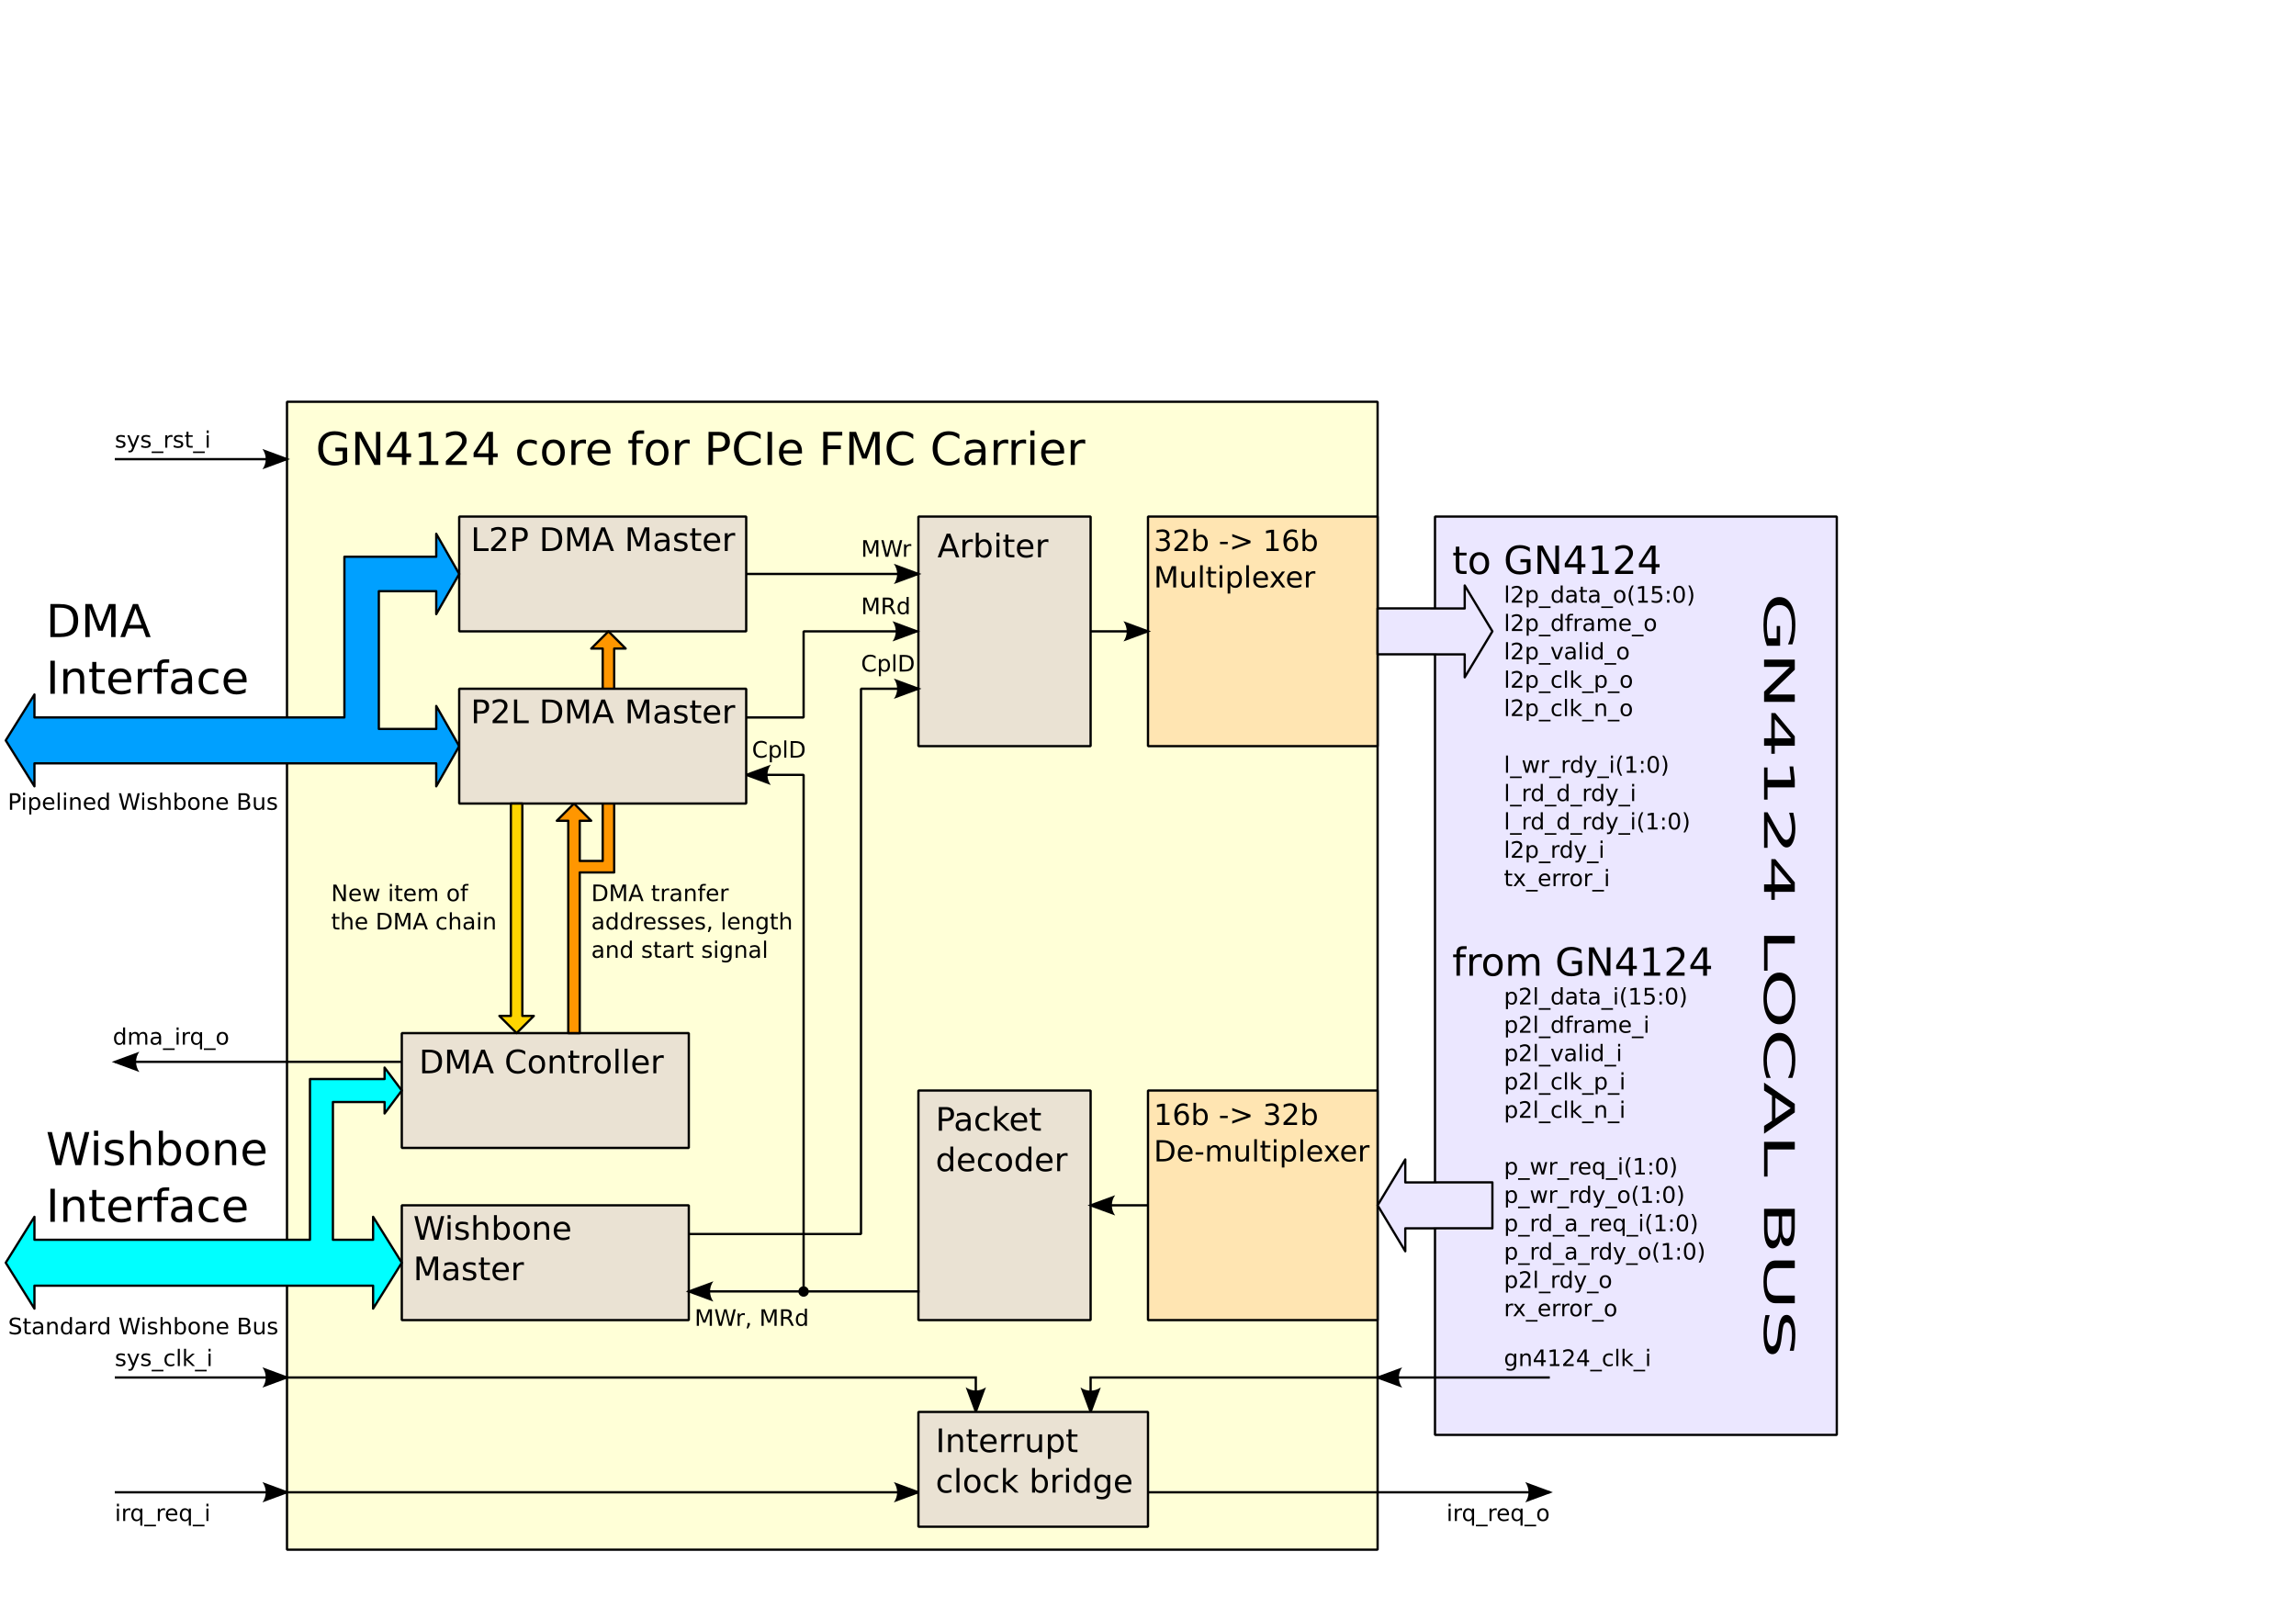
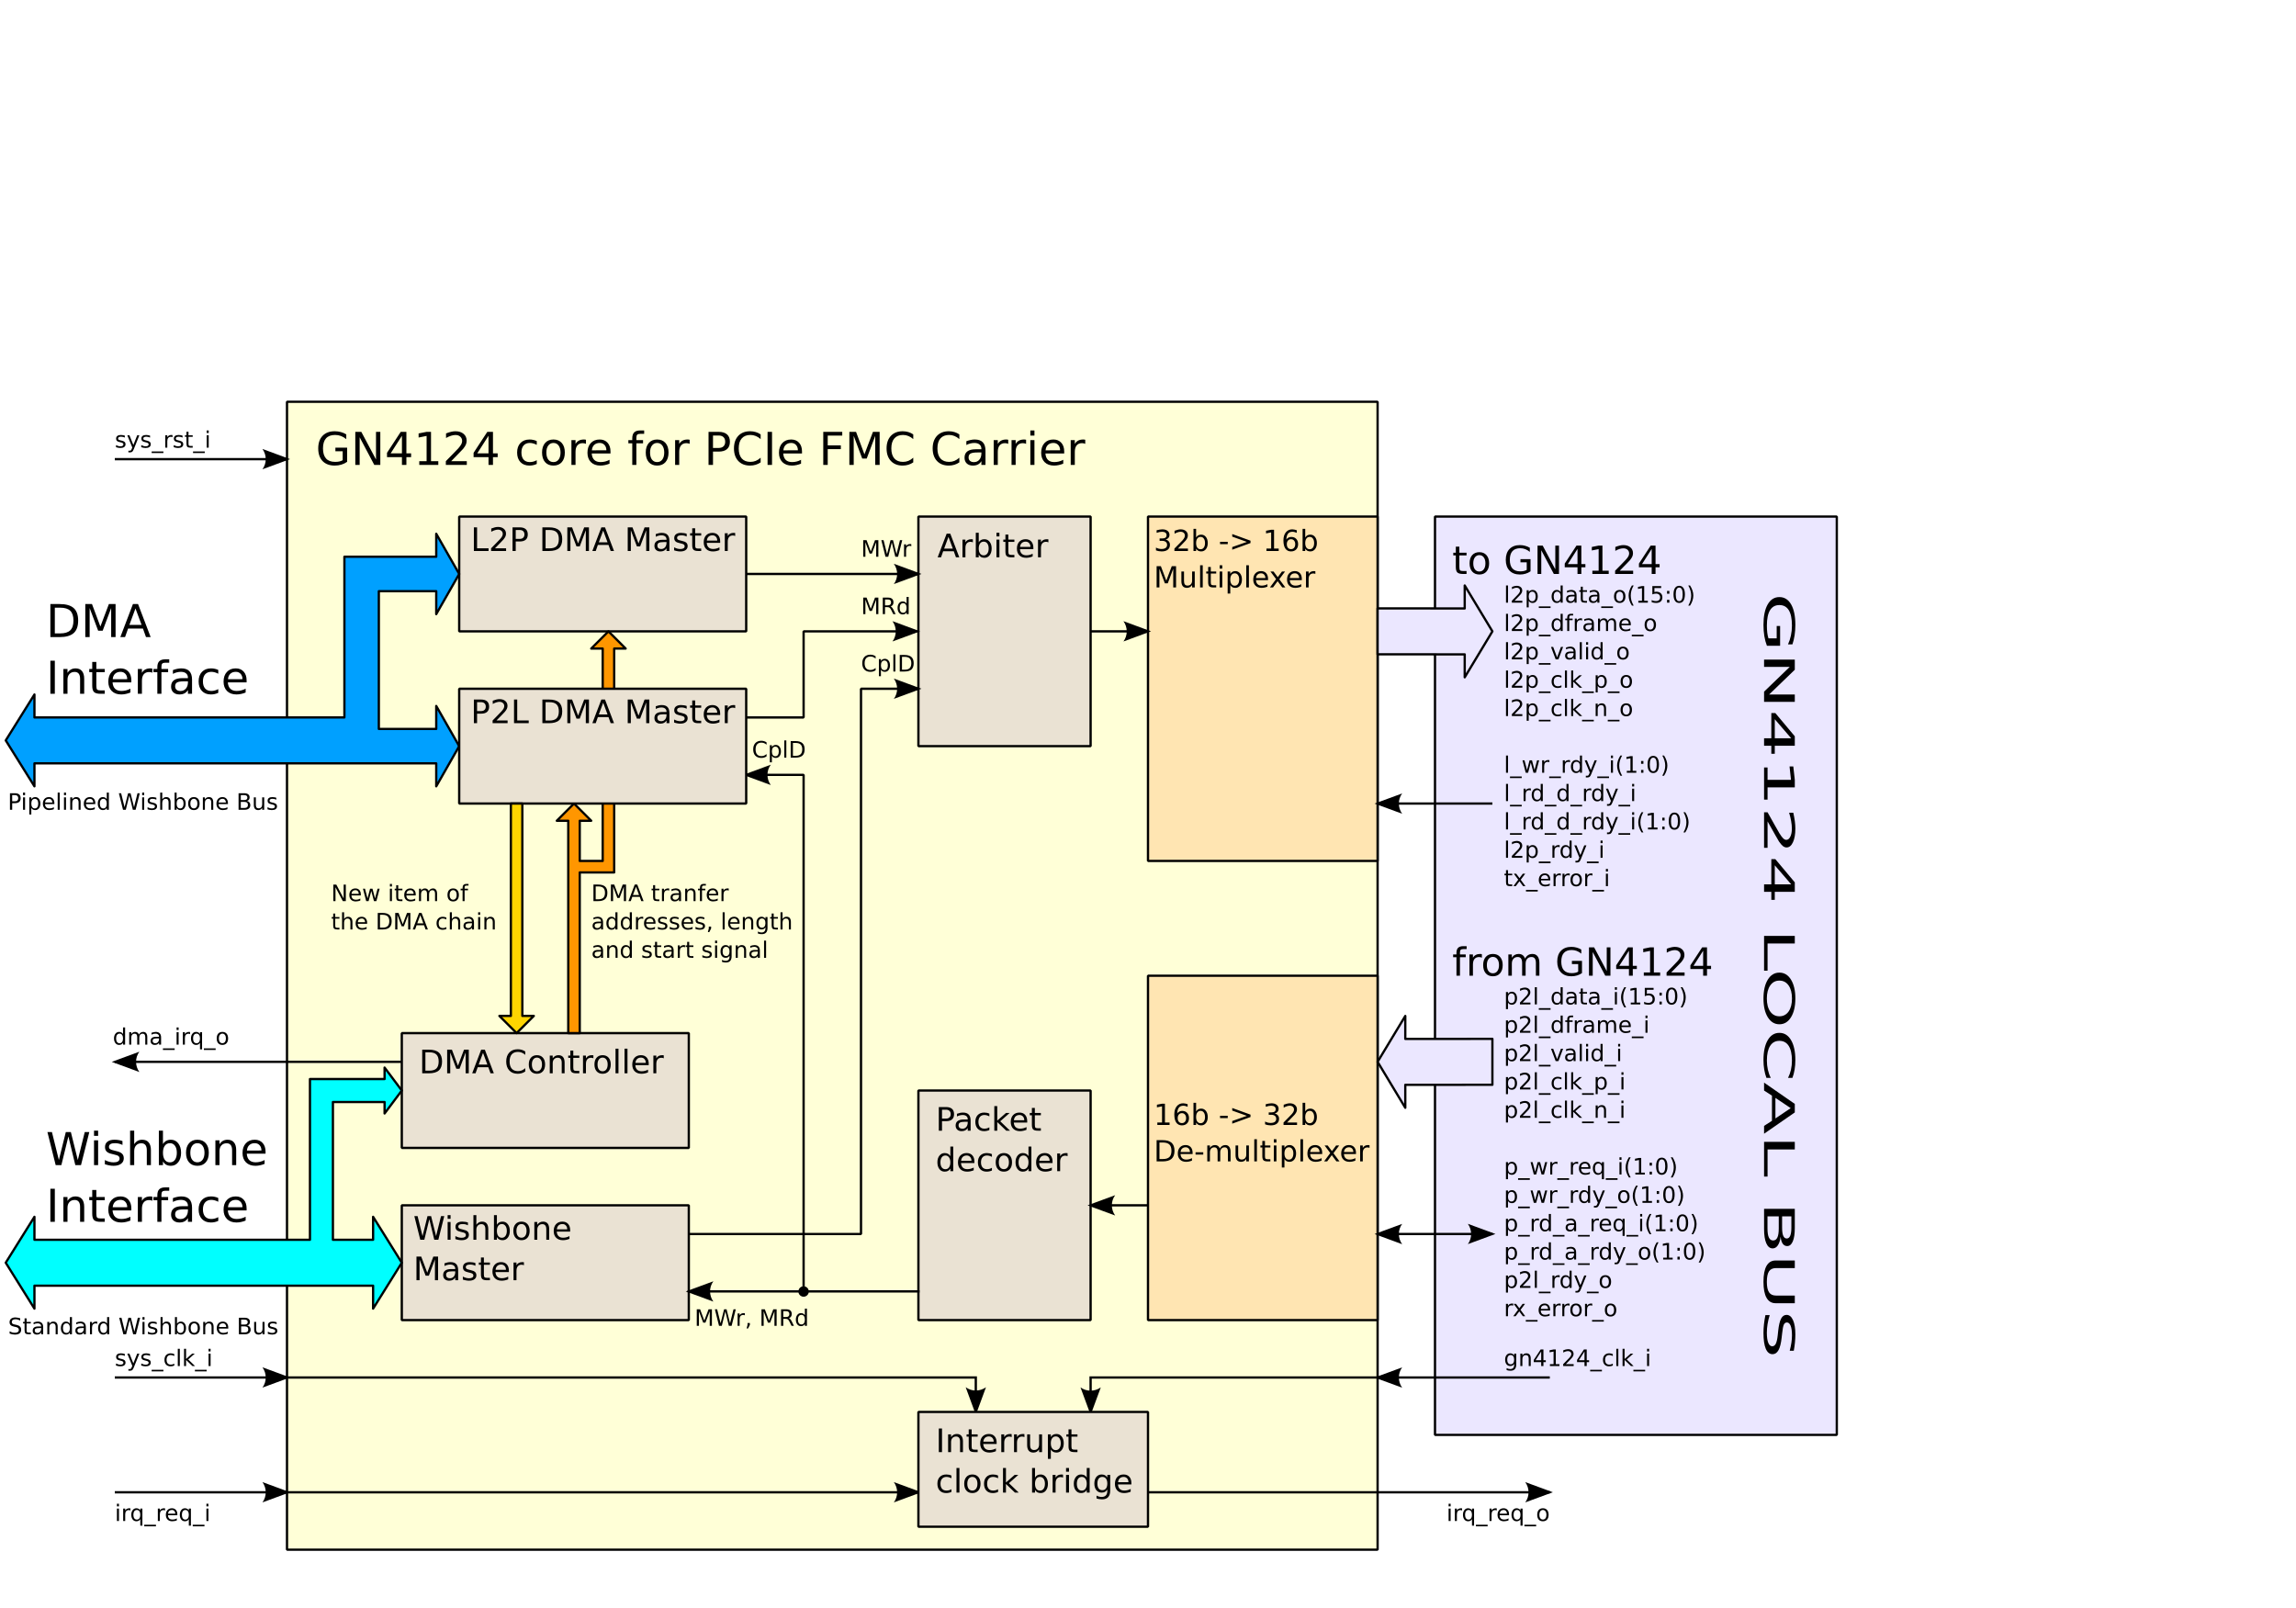
<svg xmlns="http://www.w3.org/2000/svg" width="708.661" height="496.063" id="svg2838" version="1.1">
  <defs id="defs2840">
    <marker orient="auto" refY="0" refX="0" id="DotM" style="overflow:visible">
      <path id="path3732" d="m -2.5,-1 c 0,2.76 -2.24,5 -5,5 -2.76,0 -5,-2.24 -5,-5 0,-2.76 2.24,-5 5,-5 2.76,0 5,2.24 5,5 z" style="fill-rule:evenodd;stroke:#000000;stroke-width:1pt;marker-start:none;marker-end:none" transform="matrix(0.4,0,0,0.4,2.96,0.4)" />
    </marker>
    <marker orient="auto" refY="0" refX="0" id="DotL" style="overflow:visible">
      <path id="path3729" d="m -2.5,-1 c 0,2.76 -2.24,5 -5,5 -2.76,0 -5,-2.24 -5,-5 0,-2.76 2.24,-5 5,-5 2.76,0 5,2.24 5,5 z" style="fill-rule:evenodd;stroke:#000000;stroke-width:1pt;marker-start:none;marker-end:none" transform="matrix(0.8,0,0,0.8,5.92,0.8)" />
    </marker>
    <marker orient="auto" refY="0" refX="0" id="Arrow2Lend" style="overflow:visible">
      <path id="path3688" style="font-size:12px;fill-rule:evenodd;stroke-width:0.625;stroke-linejoin:round" d="M 8.719,4.034 -2.207,0.016 8.719,-4.002 c -1.745,2.372 -1.735,5.617 -6e-7,8.035 z" transform="matrix(-1.1,0,0,-1.1,-1.1,0)" />
    </marker>
    <marker orient="auto" refY="0" refX="0" id="Arrow2Lstart" style="overflow:visible">
      <path id="path3685" style="font-size:12px;fill-rule:evenodd;stroke-width:0.625;stroke-linejoin:round" d="M 8.719,4.034 -2.207,0.016 8.719,-4.002 c -1.745,2.372 -1.735,5.617 -6e-7,8.035 z" transform="matrix(1.1,0,0,1.1,1.1,0)" />
    </marker>
    <marker orient="auto" refY="0" refX="0" id="Arrow1Lend" style="overflow:visible">
      <path id="path3670" d="M 0,0 5,-5 -12.5,0 5,5 0,0 z" style="fill-rule:evenodd;stroke:#000000;stroke-width:1pt;marker-start:none" transform="matrix(-0.8,0,0,-0.8,-10,0)" />
    </marker>
    <marker orient="auto" refY="0" refX="0" id="Arrow1Lstart" style="overflow:visible">
      <path id="path3667" d="M 0,0 5,-5 -12.5,0 5,5 0,0 z" style="fill-rule:evenodd;stroke:#000000;stroke-width:1pt;marker-start:none" transform="matrix(0.8,0,0,0.8,10,0)" />
    </marker>
    <marker orient="auto" refY="0" refX="0" id="Arrow2Lstart-5" style="overflow:visible">
      <path id="path3685-2" style="font-size:12px;fill-rule:evenodd;stroke-width:0.625;stroke-linejoin:round" d="M 8.719,4.034 -2.207,0.016 8.719,-4.002 c -1.745,2.372 -1.735,5.617 -6e-7,8.035 z" transform="matrix(1.1,0,0,1.1,1.1,0)" />
    </marker>
    <marker orient="auto" refY="0" refX="0" id="Arrow2Lend-7" style="overflow:visible">
      <path id="path3688-6" style="font-size:12px;fill-rule:evenodd;stroke-width:0.625;stroke-linejoin:round" d="M 8.719,4.034 -2.207,0.016 8.719,-4.002 c -1.745,2.372 -1.735,5.617 -6e-7,8.035 z" transform="matrix(-1.1,0,0,-1.1,-1.1,0)" />
    </marker>
    <marker orient="auto" refY="0" refX="0" id="Arrow2Lstart-2" style="overflow:visible">
      <path id="path3685-3" style="font-size:12px;fill-rule:evenodd;stroke-width:0.625;stroke-linejoin:round" d="M 8.719,4.034 -2.207,0.016 8.719,-4.002 c -1.745,2.372 -1.735,5.617 -6e-7,8.035 z" transform="matrix(1.1,0,0,1.1,1.1,0)" />
    </marker>
    <marker orient="auto" refY="0" refX="0" id="Arrow2Lend-2" style="overflow:visible">
      <path id="path3688-2" style="font-size:12px;fill-rule:evenodd;stroke-width:0.625;stroke-linejoin:round" d="M 8.719,4.034 -2.207,0.016 8.719,-4.002 c -1.745,2.372 -1.735,5.617 -6e-7,8.035 z" transform="matrix(-1.1,0,0,-1.1,-1.1,0)" />
    </marker>
    <marker orient="auto" refY="0" refX="0" id="Arrow2Lend-2-8" style="overflow:visible">
      <path id="path3688-2-6" style="font-size:12px;fill-rule:evenodd;stroke-width:0.625;stroke-linejoin:round" d="M 8.719,4.034 -2.207,0.016 8.719,-4.002 c -1.745,2.372 -1.735,5.617 -6e-7,8.035 z" transform="matrix(-1.1,0,0,-1.1,-1.1,0)" />
    </marker>
    <marker orient="auto" refY="0" refX="0" id="Arrow2Lend-2-2" style="overflow:visible">
      <path id="path3688-2-8" style="font-size:12px;fill-rule:evenodd;stroke-width:0.625;stroke-linejoin:round" d="M 8.719,4.034 -2.207,0.016 8.719,-4.002 c -1.745,2.372 -1.735,5.617 -6e-7,8.035 z" transform="matrix(-1.1,0,0,-1.1,-1.1,0)" />
    </marker>
    <marker orient="auto" refY="0" refX="0" id="Arrow2Lend-2-5" style="overflow:visible">
      <path id="path3688-2-0" style="font-size:12px;fill-rule:evenodd;stroke-width:0.625;stroke-linejoin:round" d="M 8.719,4.034 -2.207,0.016 8.719,-4.002 c -1.745,2.372 -1.735,5.617 -6e-7,8.035 z" transform="matrix(-1.1,0,0,-1.1,-1.1,0)" />
    </marker>
    <marker orient="auto" refY="0" refX="0" id="Arrow2Lend-2-0" style="overflow:visible">
      <path id="path3688-2-61" style="font-size:12px;fill-rule:evenodd;stroke-width:0.625;stroke-linejoin:round" d="M 8.719,4.034 -2.207,0.016 8.719,-4.002 c -1.745,2.372 -1.735,5.617 -6e-7,8.035 z" transform="matrix(-1.1,0,0,-1.1,-1.1,0)" />
    </marker>
    <marker orient="auto" refY="0" refX="0" id="Arrow1Lend-8" style="overflow:visible">
      <path id="path3670-7" d="M 0,0 5,-5 -12.5,0 5,5 0,0 z" style="fill-rule:evenodd;stroke:#000000;stroke-width:1pt;marker-start:none" transform="matrix(-0.8,0,0,-0.8,-10,0)" />
    </marker>
    <marker orient="auto" refY="0" refX="0" id="Arrow1Lend-2" style="overflow:visible">
      <path id="path3670-77" d="M 0,0 5,-5 -12.5,0 5,5 0,0 z" style="fill-rule:evenodd;stroke:#000000;stroke-width:1pt;marker-start:none" transform="matrix(-0.8,0,0,-0.8,-10,0)" />
    </marker>
    <marker orient="auto" refY="0" refX="0" id="Arrow1Lend-3" style="overflow:visible">
      <path id="path3670-1" d="M 0,0 5,-5 -12.5,0 5,5 0,0 z" style="fill-rule:evenodd;stroke:#000000;stroke-width:1pt;marker-start:none" transform="matrix(-0.8,0,0,-0.8,-10,0)" />
    </marker>
    <marker orient="auto" refY="0" refX="0" id="DotM-6" style="overflow:visible">
      <path id="path3732-5" d="m -2.5,-1 c 0,2.76 -2.24,5 -5,5 -2.76,0 -5,-2.24 -5,-5 0,-2.76 2.24,-5 5,-5 2.76,0 5,2.24 5,5 z" style="fill-rule:evenodd;stroke:#000000;stroke-width:1pt;marker-start:none;marker-end:none" transform="matrix(0.4,0,0,0.4,2.96,0.4)" />
    </marker>
    <marker orient="auto" refY="0" refX="0" id="Arrow1Lend-9" style="overflow:visible">
      <path id="path3670-0" d="M 0,0 5,-5 -12.5,0 5,5 0,0 z" style="fill-rule:evenodd;stroke:#000000;stroke-width:1pt;marker-start:none" transform="matrix(-0.8,0,0,-0.8,-10,0)" />
    </marker>
    <marker orient="auto" refY="0" refX="0" id="Arrow1Lend-82" style="overflow:visible">
      <path id="path3670-4" d="M 0,0 5,-5 -12.5,0 5,5 0,0 z" style="fill-rule:evenodd;stroke:#000000;stroke-width:1pt;marker-start:none" transform="matrix(-0.8,0,0,-0.8,-10,0)" />
    </marker>
    <marker orient="auto" refY="0" refX="0" id="Arrow1Lend-5" style="overflow:visible">
      <path id="path3670-17" d="M 0,0 5,-5 -12.5,0 5,5 0,0 z" style="fill-rule:evenodd;stroke:#000000;stroke-width:1pt;marker-start:none" transform="matrix(-0.8,0,0,-0.8,-10,0)" />
    </marker>
    <marker orient="auto" refY="0" refX="0" id="Arrow2Lend-2-0-0" style="overflow:visible">
      <path id="path3688-2-61-9" style="font-size:12px;fill-rule:evenodd;stroke-width:0.625;stroke-linejoin:round" d="M 8.719,4.034 -2.207,0.016 8.719,-4.002 c -1.745,2.372 -1.735,5.617 -6e-7,8.035 z" transform="matrix(-1.1,0,0,-1.1,-1.1,0)" />
    </marker>
    <marker orient="auto" refY="0" refX="0" id="Arrow2Lend-2-0-8" style="overflow:visible">
      <path id="path3688-2-61-8" style="font-size:12px;fill-rule:evenodd;stroke-width:0.625;stroke-linejoin:round" d="M 8.719,4.034 -2.207,0.016 8.719,-4.002 c -1.745,2.372 -1.735,5.617 -6e-7,8.035 z" transform="matrix(-1.1,0,0,-1.1,-1.1,0)" />
    </marker>
    <marker orient="auto" refY="0" refX="0" id="Arrow2Lend-2-0-8-8" style="overflow:visible">
      <path id="path3688-2-61-8-7" style="font-size:12px;fill-rule:evenodd;stroke-width:0.625;stroke-linejoin:round" d="M 8.719,4.034 -2.207,0.016 8.719,-4.002 c -1.745,2.372 -1.735,5.617 -6e-7,8.035 z" transform="matrix(-1.1,0,0,-1.1,-1.1,0)" />
    </marker>
    <marker orient="auto" refY="0" refX="0" id="Arrow2Lend-2-0-8-7" style="overflow:visible">
      <path id="path3688-2-61-8-9" style="font-size:12px;fill-rule:evenodd;stroke-width:0.625;stroke-linejoin:round" d="M 8.719,4.034 -2.207,0.016 8.719,-4.002 c -1.745,2.372 -1.735,5.617 -6e-7,8.035 z" transform="matrix(-1.1,0,0,-1.1,-1.1,0)" />
    </marker>
    <marker orient="auto" refY="0" refX="0" id="Arrow2Lstart-2-2" style="overflow:visible">
      <path id="path3685-3-6" style="font-size:12px;fill-rule:evenodd;stroke-width:0.625;stroke-linejoin:round" d="M 8.719,4.034 -2.207,0.016 8.719,-4.002 c -1.745,2.372 -1.735,5.617 -6e-7,8.035 z" transform="matrix(1.1,0,0,1.1,1.1,0)" />
    </marker>
    <marker orient="auto" refY="0" refX="0" id="Arrow2Lend-2-0-8-77" style="overflow:visible">
      <path id="path3688-2-61-8-5" style="font-size:12px;fill-rule:evenodd;stroke-width:0.625;stroke-linejoin:round" d="M 8.719,4.034 -2.207,0.016 8.719,-4.002 c -1.745,2.372 -1.735,5.617 -6e-7,8.035 z" transform="matrix(-1.1,0,0,-1.1,-1.1,0)" />
    </marker>
    <marker orient="auto" refY="0" refX="0" id="Arrow2Lend-2-0-8-77-7" style="overflow:visible">
      <path id="path3688-2-61-8-5-8" style="font-size:12px;fill-rule:evenodd;stroke-width:0.625;stroke-linejoin:round" d="M 8.719,4.034 -2.207,0.016 8.719,-4.002 c -1.745,2.372 -1.735,5.617 -6e-7,8.035 z" transform="matrix(-1.1,0,0,-1.1,-1.1,0)" />
    </marker>
    <marker orient="auto" refY="0" refX="0" id="Arrow2Lend-2-0-8-77-1" style="overflow:visible">
      <path id="path3688-2-61-8-5-9" style="font-size:12px;fill-rule:evenodd;stroke-width:0.625;stroke-linejoin:round" d="M 8.719,4.034 -2.207,0.016 8.719,-4.002 c -1.745,2.372 -1.735,5.617 -6e-7,8.035 z" transform="matrix(-1.1,0,0,-1.1,-1.1,0)" />
    </marker>
    <marker orient="auto" refY="0" refX="0" id="DotM-6-3" style="overflow:visible">
      <path id="path3732-5-1" d="m -2.5,-1 c 0,2.76 -2.24,5 -5,5 -2.76,0 -5,-2.24 -5,-5 0,-2.76 2.24,-5 5,-5 2.76,0 5,2.24 5,5 z" style="fill-rule:evenodd;stroke:#000000;stroke-width:1pt;marker-start:none;marker-end:none" transform="matrix(0.4,0,0,0.4,2.96,0.4)" />
    </marker>
    <marker orient="auto" refY="0" refX="0" id="Arrow2Lend-2-0-8-77-1-0" style="overflow:visible">
      <path id="path3688-2-61-8-5-9-3" style="font-size:12px;fill-rule:evenodd;stroke-width:0.625;stroke-linejoin:round" d="M 8.719,4.034 -2.207,0.016 8.719,-4.002 c -1.745,2.372 -1.735,5.617 -6e-7,8.035 z" transform="matrix(-1.1,0,0,-1.1,-1.1,0)" />
    </marker>
    <marker orient="auto" refY="0" refX="0" id="Arrow2Lend-2-0-8-77-7-3" style="overflow:visible">
      <path id="path3688-2-61-8-5-8-1" style="font-size:12px;fill-rule:evenodd;stroke-width:0.625;stroke-linejoin:round" d="M 8.719,4.034 -2.207,0.016 8.719,-4.002 c -1.745,2.372 -1.735,5.617 -6e-7,8.035 z" transform="matrix(-1.1,0,0,-1.1,-1.1,0)" />
    </marker>
    <marker orient="auto" refY="0" refX="0" id="Arrow2Lend-2-0-8-4" style="overflow:visible">
      <path id="path3688-2-61-8-3" style="font-size:12px;fill-rule:evenodd;stroke-width:0.625;stroke-linejoin:round" d="M 8.719,4.034 -2.207,0.016 8.719,-4.002 c -1.745,2.372 -1.735,5.617 -6e-7,8.035 z" transform="matrix(-1.1,0,0,-1.1,-1.1,0)" />
    </marker>
    <marker orient="auto" refY="0" refX="0" id="Arrow2Lend-2-0-8-77-7-4" style="overflow:visible">
      <path id="path3688-2-61-8-5-8-7" style="font-size:12px;fill-rule:evenodd;stroke-width:0.625;stroke-linejoin:round" d="M 8.719,4.034 -2.207,0.016 8.719,-4.002 c -1.745,2.372 -1.735,5.617 -6e-7,8.035 z" transform="matrix(-1.1,0,0,-1.1,-1.1,0)" />
+     </marker>
+     <marker orient="auto" refY="0" refX="0" id="Arrow2Lstart-2-22" style="overflow:visible">
+       <path id="path3685-3-64" style="font-size:12px;fill-rule:evenodd;stroke-width:0.625;stroke-linejoin:round" d="M 8.719,4.034 -2.207,0.016 8.719,-4.002 c -1.745,2.372 -1.735,5.617 -6e-7,8.035 z" transform="matrix(1.1,0,0,1.1,1.1,0)" />
+     </marker>
+     <marker orient="auto" refY="0" refX="0" id="Arrow2Lstart-2-9" style="overflow:visible">
+       <path id="path3685-3-0" style="font-size:12px;fill-rule:evenodd;stroke-width:0.625;stroke-linejoin:round" d="M 8.719,4.034 -2.207,0.016 8.719,-4.002 c -1.745,2.372 -1.735,5.617 -6e-7,8.035 z" transform="matrix(1.1,0,0,1.1,1.1,0)" />
+     </marker>
+     <marker orient="auto" refY="0" refX="0" id="Arrow2Lstart-2-8" style="overflow:visible">
+       <path id="path3685-3-7" style="font-size:12px;fill-rule:evenodd;stroke-width:0.625;stroke-linejoin:round" d="M 8.719,4.034 -2.207,0.016 8.719,-4.002 c -1.745,2.372 -1.735,5.617 -6e-7,8.035 z" transform="matrix(1.1,0,0,1.1,1.1,0)" />
    </marker>
  </defs>
  <g id="layer1" transform="translate(0,-556.2982)">
    <rect style="fill:#ebe7ff;fill-opacity:1;stroke:#000000;stroke-width:0.709;stroke-linecap:butt;stroke-linejoin:bevel;stroke-miterlimit:4;stroke-opacity:1;stroke-dasharray:none;opacity:1;" id="rect2858-3" width="124.016" height="283.465" x="442.913" y="715.746" />
    <text xml:space="preserve" style="font-size:7px;font-style:normal;font-weight:normal;fill:#000000;fill-opacity:1;stroke:none;font-family:Bitstream Vera Sans;opacity:1;" x="464.173" y="977.952" id="text4792-17-2-2-34-1-0-4-3-3-9">
      <tspan x="464.173" y="977.952" style="font-size:7px" id="tspan4086">gn4124_clk_i</tspan>
    </text>
    <rect style="fill:#ffffd7;fill-opacity:1;stroke:#000000;stroke-width:0.709;stroke-linecap:butt;stroke-linejoin:bevel;stroke-miterlimit:4;stroke-opacity:1;stroke-dasharray:none" id="rect2858" width="336.614" height="354.331" x="88.583" y="680.314" />
    <path style="fill:none;stroke:#000000;stroke-width:0.709;stroke-linecap:butt;stroke-linejoin:miter;stroke-miterlimit:4;stroke-opacity:1;stroke-dasharray:none;marker-end:url(#Arrow2Lend-2-0-8);opacity:1;" d="m 35.433,1016.927 53.15,0" id="path3113" />
-     <rect style="fill:#ffe5b2;fill-opacity:1;stroke:#000000;stroke-width:0.709;stroke-linecap:butt;stroke-linejoin:bevel;stroke-miterlimit:4;stroke-opacity:1;stroke-dasharray:none;opacity:1;" id="rect2858-1-8-11-8-5" width="70.866" height="70.866" x="354.331" y="892.912" />
+     <rect style="fill:#ffe5b2;fill-opacity:1;stroke:#000000;stroke-width:0.709;stroke-linecap:butt;stroke-linejoin:bevel;stroke-miterlimit:4;stroke-opacity:1;stroke-dasharray:none" id="rect2858-1-8-11-8-5" width="70.866" height="106.299" x="354.331" y="857.479" />
    <rect style="fill:#eae2d3;fill-opacity:1;stroke:#000000;stroke-width:0.709;stroke-linecap:butt;stroke-linejoin:bevel;stroke-miterlimit:4;stroke-opacity:1;stroke-dasharray:none;opacity:1;" id="rect2858-1-8-11-4" width="53.15" height="70.866" x="283.465" y="892.912" />
-     <rect style="fill:#ffe5b2;fill-opacity:1;stroke:#000000;stroke-width:0.709;stroke-linecap:butt;stroke-linejoin:bevel;stroke-miterlimit:4;stroke-opacity:1;stroke-dasharray:none;opacity:1;" id="rect2858-1-8-11-8-1" width="70.866" height="70.866" x="354.331" y="715.747" />
+     <rect style="fill:#ffe5b2;fill-opacity:1;stroke:#000000;stroke-width:0.709;stroke-linecap:butt;stroke-linejoin:bevel;stroke-miterlimit:4;stroke-opacity:1;stroke-dasharray:none" id="rect2858-1-8-11-8-1" width="70.866" height="106.299" x="354.331" y="715.747" />
    <rect style="fill:#eae2d3;fill-opacity:1;stroke:#000000;stroke-width:0.709;stroke-linecap:butt;stroke-linejoin:bevel;stroke-miterlimit:4;stroke-opacity:1;stroke-dasharray:none;opacity:1;" id="rect2858-1-8-11-43" width="53.15" height="70.866" x="283.465" y="715.747" />
    <rect style="fill:#eae2d3;fill-opacity:1;stroke:#000000;stroke-width:0.709;stroke-linecap:butt;stroke-linejoin:bevel;stroke-miterlimit:4;stroke-opacity:1;stroke-dasharray:none;opacity:1;" id="rect2858-1-8-11-8" width="88.583" height="35.433" x="141.732" y="715.747" />
    <rect style="fill:#eae2d3;fill-opacity:1;stroke:#000000;stroke-width:0.709;stroke-linecap:butt;stroke-linejoin:bevel;stroke-miterlimit:4;stroke-opacity:1;stroke-dasharray:none;opacity:1;" id="rect2858-1-8-11-8-4" width="88.583" height="35.433" x="124.016" y="875.196" />
    <path style="fill:none;stroke:#000000;stroke-width:0.709;stroke-linecap:butt;stroke-linejoin:miter;stroke-miterlimit:4;stroke-opacity:1;stroke-dasharray:none;marker-end:url(#Arrow2Lend-2-0-8);opacity:1;" d="m 354.331,1016.927 124.016,0" id="path3113-6" />
    <path style="fill:none;stroke:#000000;stroke-width:0.709;stroke-linecap:butt;stroke-linejoin:miter;stroke-miterlimit:4;stroke-opacity:1;stroke-dasharray:none;marker-start:url(#Arrow2Lstart-2);marker-end:none;opacity:1;" d="m 425.197,981.494 53.15,0" id="path3113-6-7" />
    <path style="fill:none;stroke:#000000;stroke-width:0.709;stroke-linecap:butt;stroke-linejoin:miter;stroke-miterlimit:4;stroke-opacity:1;stroke-dasharray:none;marker-end:url(#Arrow2Lend-2-0-8);opacity:1;" d="m 35.433,981.494 53.15,0" id="path3113-4" />
    <text xml:space="preserve" style="font-size:7px;font-style:normal;font-weight:normal;fill:#000000;fill-opacity:1;stroke:none;font-family:Bitstream Vera Sans;opacity:1;" x="35.433" y="977.951" id="text4792-17-2-2-34-1-0-4-2-8">
      <tspan x="35.433" y="977.951" style="font-size:7px" id="tspan3029-8-5-0-1">sys_clk_i</tspan>
    </text>
    <path style="fill:none;stroke:#000000;stroke-width:0.709;stroke-linecap:butt;stroke-linejoin:miter;stroke-miterlimit:4;stroke-opacity:1;stroke-dasharray:none;marker-start:none;marker-end:url(#Arrow2Lend-2-0-8-77-1);opacity:1;" d="m 88.583,981.495 212.598,-7.8e-4 0,10.583" id="path6509" />
    <path style="fill:none;stroke:#000000;stroke-width:0.709;stroke-linecap:butt;stroke-linejoin:miter;stroke-miterlimit:4;stroke-opacity:1;stroke-dasharray:none;marker-start:none;marker-end:url(#Arrow2Lend-2-0-8-77-1);opacity:1;" d="m 425.197,981.494 -88.583,0 0,10.63" id="path6509-0" />
    <path style="fill:none;stroke:#000000;stroke-width:0.709;stroke-linecap:butt;stroke-linejoin:miter;stroke-miterlimit:4;stroke-opacity:1;stroke-dasharray:none;marker-end:url(#Arrow2Lend-2-0-8-77-1-0);opacity:1;" d="m 88.583,460.63 194.882,0" id="path7269" transform="translate(0,556.2974)" />
    <text xml:space="preserve" style="font-size:7px;font-style:normal;font-weight:normal;fill:#000000;fill-opacity:1;stroke:none;font-family:Bitstream Vera Sans;opacity:1;" x="35.433" y="1025.785" id="text4792-17-2-2-34-1-0-4-2">
      <tspan x="35.433" y="1025.785" style="font-size:7px" id="tspan3029-8-5-0">irq_req_i</tspan>
    </text>
    <text xml:space="preserve" style="font-size:7px;font-style:normal;font-weight:normal;fill:#000000;fill-opacity:1;stroke:none;font-family:Bitstream Vera Sans;opacity:1;" x="446.457" y="1025.785" id="text4792-17-2-2-34-1-0-4-2-3">
      <tspan x="446.457" y="1025.785" style="font-size:7px" id="tspan3029-8-5-0-5">irq_req_o</tspan>
    </text>
    <rect style="fill:#eae2d3;fill-opacity:1;stroke:#000000;stroke-width:0.709;stroke-linecap:butt;stroke-linejoin:bevel;stroke-miterlimit:4;stroke-opacity:1;stroke-dasharray:none;opacity:1;" id="rect2858-1-8-11-9" width="70.866" height="35.434" x="283.465" y="992.125" />
    <rect style="fill:#eae2d3;fill-opacity:1;stroke:#000000;stroke-width:0.709;stroke-linecap:butt;stroke-linejoin:bevel;stroke-miterlimit:4;stroke-opacity:1;stroke-dasharray:none;opacity:1;" id="rect2858-1-8-11" width="88.583" height="35.433" x="124.016" y="928.345" />
    <text xml:space="preserve" style="font-size:18px;font-style:normal;font-weight:normal;fill:#000000;fill-opacity:1;stroke:none;font-family:Bitstream Vera Sans;opacity:1;" x="14.173" y="915.944" id="text4792">
      <tspan id="tspan4794" x="14.173" y="915.944" style="font-size:14px">Wishbone</tspan>
      <tspan x="14.173" y="933.444" style="font-size:14px" id="tspan2997">Interface</tspan>
    </text>
    <text xml:space="preserve" style="font-size:18px;font-style:normal;font-weight:normal;fill:#000000;fill-opacity:1;stroke:none;font-family:Bitstream Vera Sans;opacity:1;" x="97.441" y="699.802" id="text4792-17">
      <tspan id="tspan4794-4" x="97.441" y="699.802" style="font-size:14px">GN4124 core for PCIe FMC Carrier</tspan>
    </text>
    <text xml:space="preserve" style="font-size:10px;font-style:normal;font-weight:normal;fill:#000000;fill-opacity:1;stroke:none;font-family:Bitstream Vera Sans;opacity:1;" x="127.559" y="938.975" id="text4792-17-2-2-7">
      <tspan x="127.559" y="938.975" style="font-size:10px;fill:#000000;fill-opacity:1;stroke:none" id="tspan3153-6-5">Wishbone </tspan>
      <tspan x="127.559" y="951.475" style="font-size:10px;fill:#000000;fill-opacity:1;stroke:none" id="tspan3144">Master</tspan>
    </text>
-     <path style="fill:#ebe7ff;fill-opacity:1;stroke:#000000;stroke-width:0.7;stroke-linecap:butt;stroke-linejoin:round;stroke-miterlimit:4;stroke-opacity:1;stroke-dasharray:none;opacity:1;" d="m 425.197,928.345 8.546,-14.159 0,7.087 26.887,-0.014 0,14.173 -26.887,0.014 0,7.087 -8.546,-14.187 z" id="path4790-1" />
+     <path style="fill:#ebe7ff;fill-opacity:1;stroke:#000000;stroke-width:0.7;stroke-linecap:butt;stroke-linejoin:round;stroke-miterlimit:4;stroke-opacity:1;stroke-dasharray:none" d="m 425.197,884.054 8.546,-14.159 0,7.087 26.887,-0.014 0,14.173 -26.887,0.014 0,7.087 -8.546,-14.187 z" id="path4790-1" />
    <path style="fill:#ebe7ff;fill-opacity:1;stroke:#000000;stroke-width:0.7;stroke-linecap:butt;stroke-linejoin:round;stroke-miterlimit:4;stroke-opacity:1;stroke-dasharray:none;opacity:1;" d="m 460.63,751.18 -8.546,-14.159 0,7.087 -26.887,-0.014 0,14.173 26.887,0.014 0,7.087 8.546,-14.187 z" id="path4790-1-7" />
    <text xml:space="preserve" style="font-size:18px;font-style:normal;font-weight:normal;fill:#000000;fill-opacity:1;stroke:none;font-family:Bitstream Vera Sans;opacity:1;" x="448.228" y="733.463" id="text4792-17-2-2-9">
      <tspan x="448.228" y="733.463" style="font-size:12px" id="tspan2999">to GN4124</tspan>
    </text>
    <path style="fill:#00ffff;fill-opacity:1;stroke:#000000;stroke-width:0.7;stroke-linecap:butt;stroke-linejoin:round;stroke-miterlimit:4;stroke-opacity:1;stroke-dasharray:none;opacity:1;" d="m 1.772,946.063 8.858,-14.173 0,7.087 85.039,0 5e-6,-49.608 23.032,0 0,-3.543 5.315,7.087 -5.315,7.087 0,-3.543 -15.945,0 -1e-5,42.521 12.402,-7.9e-4 0,-7.087 8.858,14.173 -8.858,14.173 0,-7.087 -104.528,7.9e-4 0,7.087 -8.858,-14.173 z" id="path4790" />
    <text xml:space="preserve" style="font-size:18px;font-style:normal;font-weight:normal;fill:#000000;fill-opacity:1;stroke:none;font-family:Bitstream Vera Sans;opacity:1;" x="448.228" y="857.478" id="text4792-17-2-2-9-7">
      <tspan x="448.228" y="857.478" style="font-size:12px" id="tspan2999-4">from GN4124</tspan>
    </text>
    <text xml:space="preserve" style="font-size:10px;font-style:normal;font-weight:normal;fill:#000000;fill-opacity:1;stroke:none;font-family:Bitstream Vera Sans;opacity:1;" x="145.276" y="726.377" id="text4792-17-2-2-7-9">
      <tspan x="145.276" y="726.377" style="font-size:10px;fill:#000000;fill-opacity:1;stroke:none" id="tspan3153-6-5-9">L2P DMA Master</tspan>
    </text>
    <text xml:space="preserve" style="font-size:18px;font-style:normal;font-weight:normal;fill:#000000;fill-opacity:1;stroke:none;font-family:Bitstream Vera Sans;opacity:1;" x="14.173" y="752.952" id="text4792-9">
      <tspan id="tspan4794-6" x="14.173" y="752.952" style="font-size:14px">DMA</tspan>
      <tspan x="14.173" y="770.452" style="font-size:14px" id="tspan2997-9">Interface</tspan>
    </text>
    <path style="fill:#00a0ff;fill-opacity:1;stroke:#000000;stroke-width:0.7;stroke-linecap:butt;stroke-linejoin:round;stroke-miterlimit:4;stroke-opacity:1;stroke-dasharray:none;opacity:1;" d="m 1.772,784.841 8.858,-14.173 0,7.087 95.669,0 0,-49.606 28.346,0 0,-7.087 7.087,12.402 -7.087,12.402 0,-7.087 -17.717,0 0,42.52 17.717,0 0,-7.087 7.087,12.402 -7.087,12.402 0,-7.087 -28.346,0 0,0 -95.669,0 0,7.087 -8.858,-14.173 z" id="path4790-5" />
    <text xml:space="preserve" style="font-size:7px;font-style:normal;font-weight:normal;fill:#000000;fill-opacity:1;stroke:none;font-family:Bitstream Vera Sans;opacity:1;" x="2.387" y="806.261" id="text4792-17-2-2-34-1-0-4-5">
      <tspan x="2.387" y="806.261" style="font-size:7px" id="tspan3029-8-5-68">Pipelined Wishbone Bus</tspan>
    </text>
    <path style="fill:none;stroke:#000000;stroke-width:0.709;stroke-linecap:butt;stroke-linejoin:miter;stroke-miterlimit:4;stroke-opacity:1;stroke-dasharray:none;marker-start:url(#Arrow2Lstart-2);marker-end:none;opacity:1;" d="m 35.433,884.054 88.583,0" id="path3113-6-7-2" />
    <text xml:space="preserve" style="font-size:7px;font-style:normal;font-weight:normal;fill:#000000;fill-opacity:1;stroke:none;font-family:Bitstream Vera Sans;opacity:1;" x="34.8" y="878.74" id="text4792-17-2-2-34-1-0-4-2-4">
      <tspan x="34.8" y="878.74" style="font-size:7px" id="tspan3029-8-5-0-3">dma_irq_o</tspan>
    </text>
    <text xml:space="preserve" style="font-size:9px;font-style:normal;font-weight:normal;fill:#000000;fill-opacity:1;stroke:none;font-family:Bitstream Vera Sans;opacity:1;" x="356.102" y="726.377" id="text4792-17-2-2-7-9-3">
      <tspan x="356.102" y="726.377" style="font-size:9px;fill:#000000;fill-opacity:1;stroke:none" id="tspan3153-6-5-9-1">32b -&gt; 16b</tspan>
      <tspan x="356.102" y="737.627" style="font-size:9px;fill:#000000;fill-opacity:1;stroke:none" id="tspan3114">Multiplexer</tspan>
    </text>
    <text xml:space="preserve" style="font-size:9px;font-style:normal;font-weight:normal;fill:#000000;fill-opacity:1;stroke:none;font-family:Bitstream Vera Sans;opacity:1;" x="356.102" y="903.542" id="text4792-17-2-2-7-9-3-6">
      <tspan x="356.102" y="903.542" style="font-size:9px;fill:#000000;fill-opacity:1;stroke:none" id="tspan3153-6-5-9-1-9">16b -&gt; 32b</tspan>
      <tspan x="356.102" y="914.792" style="font-size:9px;fill:#000000;fill-opacity:1;stroke:none" id="tspan3114-2">De-multiplexer</tspan>
    </text>
    <text xml:space="preserve" style="font-size:10px;font-style:normal;font-weight:normal;fill:#000000;fill-opacity:1;stroke:none;font-family:Bitstream Vera Sans;opacity:1;" x="288.78" y="905.313" id="text4792-17-2-2-7-9-3-6-2">
      <tspan x="288.78" y="905.313" style="font-size:10px;fill:#000000;fill-opacity:1;stroke:none" id="tspan3114-2-7">Packet</tspan>
      <tspan x="288.78" y="917.813" style="font-size:10px;fill:#000000;fill-opacity:1;stroke:none" id="tspan4184">decoder</tspan>
    </text>
    <text xml:space="preserve" style="font-size:10px;font-style:normal;font-weight:normal;fill:#000000;fill-opacity:1;stroke:none;font-family:Bitstream Vera Sans;opacity:1;" x="289.323" y="728.333" id="text4792-17-2-2-7-9-3-6-6">
      <tspan x="289.323" y="728.333" style="font-size:10px;fill:#000000;fill-opacity:1;stroke:none" id="tspan3114-2-6">Arbiter</tspan>
    </text>
    <text xml:space="preserve" style="font-size:10px;font-style:normal;font-weight:normal;fill:#000000;fill-opacity:1;stroke:none;font-family:Bitstream Vera Sans;opacity:1;" x="129.331" y="887.597" id="text4792-17-2-2-7-9-5">
      <tspan x="129.331" y="887.597" style="font-size:10px;fill:#000000;fill-opacity:1;stroke:none" id="tspan3153-6-5-9-7">DMA Controller</tspan>
    </text>
    <path style="fill:none;stroke:#000000;stroke-width:0.709;stroke-linecap:butt;stroke-linejoin:miter;stroke-miterlimit:4;stroke-opacity:1;stroke-dasharray:none;marker-mid:none;marker-end:url(#Arrow2Lend-2-0-8-77);opacity:1;" d="m 354.331,928.345 -17.717,0" id="path3286" />
    <path style="fill:none;stroke:#000000;stroke-width:0.709;stroke-linecap:square;stroke-linejoin:miter;stroke-miterlimit:4;stroke-opacity:1;stroke-dasharray:none;stroke-dashoffset:0;marker-end:url(#Arrow2Lend-2-0-8-77);opacity:1;" d="m 283.465,954.92 -70.866,0" id="path4930" />
    <path style="fill:none;stroke:#000000;stroke-width:0.709;stroke-linecap:butt;stroke-linejoin:bevel;stroke-miterlimit:4;stroke-opacity:1;stroke-dasharray:none;marker-start:url(#DotM-6);marker-end:url(#Arrow2Lend-2-0-8-77-7);opacity:1;" d="m 248.031,954.92 0,-159.449 -17.717,0" id="path5196" />
    <path style="fill:none;stroke:#000000;stroke-width:0.709;stroke-linecap:butt;stroke-linejoin:bevel;stroke-miterlimit:4;stroke-opacity:1;stroke-dasharray:none;marker-end:url(#Arrow2Lend-2-0-8-77-7);opacity:1;" d="m 212.598,937.204 53.15,0 4e-5,-168.307 17.716,-10e-5" id="path5674" />
    <path style="fill:none;stroke:#000000;stroke-width:0.709;stroke-linecap:butt;stroke-linejoin:bevel;stroke-miterlimit:4;stroke-opacity:1;stroke-dasharray:none;marker-end:url(#Arrow2Lend-2-0-8-77-7);opacity:1;" d="m 230.315,733.464 53.15,-7.9e-4" id="path6156" />
    <path style="fill:none;stroke:#000000;stroke-width:0.709;stroke-linecap:butt;stroke-linejoin:miter;stroke-miterlimit:4;stroke-opacity:1;stroke-dasharray:none;marker-mid:none;marker-end:url(#Arrow2Lend-2-0-8-77);opacity:1;" d="m 336.614,751.18 17.717,0" id="path3286-4" />
    <path style="fill:none;stroke:#000000;stroke-width:0;stroke-linecap:butt;stroke-linejoin:miter;stroke-miterlimit:4;stroke-opacity:1;stroke-dasharray:none;marker-start:url(#Arrow1Lstart)" d="m 0,88.583 88.583,0" id="path3662" transform="translate(0,662.5971)" />
    <text xml:space="preserve" style="font-size:18px;font-style:normal;font-weight:normal;fill:#000000;fill-opacity:1;stroke:none;font-family:Bitstream Vera Sans" x="124.016" y="715.747" id="text4792-1">
      <tspan id="tspan4794-1" x="124.016" y="715.747" />
    </text>
    <flowRoot xml:space="preserve" id="flowRoot3269" style="font-size:40px;font-style:normal;font-weight:normal;fill:#000000;fill-opacity:1;stroke:none;font-family:Arial;-inkscape-font-specification:Arial">
      <flowRegion id="flowRegion3271">
        <rect id="rect3273" width="119.501" height="51.619" x="84.853" y="254.706" />
      </flowRegion>
      <flowPara id="flowPara3275" />
    </flowRoot>
    <flowRoot xml:space="preserve" id="flowRoot3277" style="font-size:40px;font-style:normal;font-weight:normal;fill:#000000;fill-opacity:1;stroke:none;font-family:Arial;-inkscape-font-specification:Arial">
      <flowRegion id="flowRegion3279">
        <rect id="rect3281" width="158.392" height="57.276" x="56.922" y="260.01" />
      </flowRegion>
      <flowPara id="flowPara3283" />
    </flowRoot>
    <flowRoot xml:space="preserve" id="flowRoot4147" style="font-size:40px;font-style:normal;font-weight:normal;fill:#000000;fill-opacity:1;stroke:none;font-family:Arial;-inkscape-font-specification:Arial">
      <flowRegion id="flowRegion4149">
        <rect id="rect4151" width="48.5" height="59.5" x="306.5" y="113.764" />
      </flowRegion>
      <flowPara id="flowPara4153" />
    </flowRoot>
    <text xml:space="preserve" style="font-size:7px;font-style:normal;font-weight:normal;fill:#000000;fill-opacity:1;stroke:none;font-family:Bitstream Vera Sans" x="19.488" y="765.353" id="text4792-17-2-2-34-1-0-4-1">
      <tspan x="19.488" y="765.353" style="font-size:7px" id="tspan3029-8-5-6" />
    </text>
    <flowRoot xml:space="preserve" id="flowRoot3086" style="font-size:40px;font-style:normal;font-weight:normal;fill:#000000;fill-opacity:1;stroke:none;font-family:Bitstream Vera Sans">
      <flowRegion id="flowRegion3088">
        <rect id="rect3090" width="118.794" height="87.328" x="-19.445" y="168.439" />
      </flowRegion>
      <flowPara id="flowPara3092" />
    </flowRoot>
    <flowRoot xml:space="preserve" id="flowRoot3270" style="font-size:6px;font-style:normal;font-weight:normal;fill:#000000;fill-opacity:1;stroke:none;font-family:Bitstream Vera Sans">
      <flowRegion id="flowRegion3272">
        <rect id="rect3274" width="700.036" height="415.072" x="-74.246" y="95.841" />
      </flowRegion>
      <flowPara id="flowPara3276" />
    </flowRoot>
    <flowRoot xml:space="preserve" id="flowRoot3278" style="font-size:6px;font-style:normal;font-weight:normal;fill:#000000;fill-opacity:1;stroke:none;font-family:Bitstream Vera Sans">
      <flowRegion id="flowRegion3280">
        <rect id="rect3282" width="509.117" height="21.213" x="424.971" y="126.953" />
      </flowRegion>
      <flowPara id="flowPara3284" />
    </flowRoot>
    <text xml:space="preserve" style="font-size:7px;font-style:normal;font-weight:normal;fill:#000000;fill-opacity:1;stroke:none;font-family:Bitstream Vera Sans;opacity:1;" x="214.37" y="965.55" id="text4792-17-2-2-34-1-0-4-5-7">
      <tspan x="214.37" y="965.55" style="font-size:7px" id="tspan3029-8-5-68-5">MWr, MRd</tspan>
    </text>
    <text xml:space="preserve" style="font-size:7px;font-style:normal;font-weight:normal;fill:#000000;fill-opacity:1;stroke:none;font-family:Bitstream Vera Sans;opacity:1;" x="232.087" y="790.156" id="text4792-17-2-2-34-1-0-4-5-7-7">
      <tspan x="232.087" y="790.156" style="font-size:7px" id="tspan3029-8-5-68-5-7">CplD</tspan>
    </text>
    <text xml:space="preserve" style="font-size:7px;font-style:normal;font-weight:normal;fill:#000000;fill-opacity:1;stroke:none;font-family:Bitstream Vera Sans;opacity:1;" x="265.748" y="728.149" id="text4792-17-2-2-34-1-0-4-5-7-7-6">
      <tspan x="265.748" y="728.149" style="font-size:7px" id="tspan3029-8-5-68-5-7-9">MWr</tspan>
    </text>
    <text xml:space="preserve" style="font-size:7px;font-style:normal;font-weight:normal;fill:#000000;fill-opacity:1;stroke:none;font-family:Bitstream Vera Sans;opacity:1;" x="265.748" y="763.582" id="text4792-17-2-2-34-1-0-4-5-7-7-6-7">
      <tspan x="265.748" y="763.582" style="font-size:7px" id="tspan3029-8-5-68-5-7-9-7">CplD</tspan>
    </text>
    <flowRoot xml:space="preserve" id="flowRoot4186" style="font-size:6px;font-style:normal;font-weight:normal;fill:#000000;fill-opacity:1;stroke:none;font-family:Bitstream Vera Sans" transform="translate(0,556.2974)">
      <flowRegion id="flowRegion4188">
        <rect id="rect4190" width="55.5" height="30" x="-3.5" y="380.063" />
      </flowRegion>
      <flowPara id="flowPara4192" />
    </flowRoot>
    <text xml:space="preserve" style="font-size:7px;font-style:normal;font-weight:normal;fill:#000000;fill-opacity:1;stroke:none;font-family:Bitstream Vera Sans;opacity:1;" x="2.486" y="968.16" id="text4792-17-2-2-34-1-0-4-5-6">
      <tspan x="2.486" y="968.16" style="font-size:7px" id="tspan3029-8-5-68-1">Standard Wishbone Bus</tspan>
    </text>
    <text xml:space="preserve" style="font-size:17.524px;font-style:normal;font-weight:normal;fill:#000000;fill-opacity:1;stroke:none;font-family:Bitstream Vera Sans;opacity:1;" x="548.438" y="-733.94" id="text4259" transform="matrix(0,1.347964,-0.7418594,0,0,0)">
      <tspan id="tspan4261" x="548.438" y="-733.94">GN4124 LOCAL BUS</tspan>
    </text>
    <text xml:space="preserve" style="font-size:10px;font-style:normal;font-weight:normal;fill:#000000;fill-opacity:1;stroke:none;font-family:Bitstream Vera Sans;opacity:1;" x="288.78" y="1004.526" id="text4792-17-2-2-7-9-3-6-2-2">
      <tspan x="288.78" y="1004.526" style="font-size:10px;fill:#000000;fill-opacity:1;stroke:none" id="tspan4184-8">Interrupt </tspan>
      <tspan x="288.78" y="1017.026" style="font-size:10px;fill:#000000;fill-opacity:1;stroke:none" id="tspan7545">clock bridge</tspan>
    </text>
    <rect style="fill:none;fill-opacity:1;stroke:none;stroke-width:0.709;stroke-linecap:square;stroke-linejoin:round;stroke-miterlimit:4;stroke-opacity:1;stroke-dasharray:none;stroke-dashoffset:0;opacity:1;" id="rect3137" width="1.772" height="1.772" x="568.701" y="480.118" transform="translate(0,556.2982)" />
    <text xml:space="preserve" style="font-size:7px;font-style:normal;font-weight:normal;fill:#000000;fill-opacity:1;stroke:none;font-family:Bitstream Vera Sans;opacity:1;" x="464.173" y="866.338" id="text4792-17-2-2-34-1-0-4-3-3-0">
      <tspan x="464.173" y="866.338" style="font-size:7px" id="tspan3066-7-3-9-4">p2l_data_i(15:0)</tspan>
      <tspan x="464.173" y="875.088" style="font-size:7px" id="tspan4017-6-8">p2l_dframe_i</tspan>
      <tspan x="464.173" y="883.838" style="font-size:7px" id="tspan3063-2-4-8">p2l_valid_i</tspan>
      <tspan x="464.173" y="892.588" style="font-size:7px" id="tspan4019-2-8">p2l_clk_p_i</tspan>
      <tspan x="464.173" y="901.338" style="font-size:7px" id="tspan3029-8-5-4-0-9">p2l_clk_n_i</tspan>
      <tspan x="464.173" y="910.088" style="font-size:7px" id="tspan4066-7" />
      <tspan x="464.173" y="918.838" style="font-size:7px" id="tspan4961-7">p_wr_req_i(1:0)</tspan>
      <tspan x="464.173" y="927.588" style="font-size:7px" id="tspan4971-6">p_wr_rdy_o(1:0)</tspan>
      <tspan x="464.173" y="936.338" style="font-size:7px" id="tspan4963-4">p_rd_a_req_i(1:0)</tspan>
      <tspan x="464.173" y="945.088" style="font-size:7px" id="tspan4965-3">p_rd_a_rdy_o(1:0)</tspan>
      <tspan x="464.173" y="953.838" style="font-size:7px" id="tspan4967-0">p2l_rdy_o</tspan>
      <tspan x="464.173" y="962.588" style="font-size:7px" id="tspan4969-3">rx_error_o</tspan>
    </text>
    <flowRoot xml:space="preserve" id="flowRoot3169" style="fill:black;stroke:none;stroke-opacity:1;stroke-width:1px;stroke-linejoin:miter;stroke-linecap:butt;fill-opacity:1;font-family:Bitstream Vera Sans;font-style:normal;font-weight:normal;font-size:12">
      <flowRegion id="flowRegion3171">
        <rect id="rect3173" width="0" height="16.078" x="433.621" y="335.288" />
      </flowRegion>
      <flowPara id="flowPara3175" />
    </flowRoot>
    <text xml:space="preserve" style="font-size:7px;font-style:normal;font-weight:normal;fill:#000000;fill-opacity:1;stroke:none;font-family:Bitstream Vera Sans;opacity:1;" x="464.173" y="742.322" id="text4792-17-2-2-34-1-0-4-3">
      <tspan x="464.173" y="742.322" style="font-size:7px" id="tspan3066-7-3">l2p_data_o(15:0)</tspan>
      <tspan x="464.173" y="751.072" style="font-size:7px" id="tspan4017">l2p_dframe_o</tspan>
      <tspan x="464.173" y="759.822" style="font-size:7px" id="tspan3063-2">l2p_valid_o</tspan>
      <tspan x="464.173" y="768.572" style="font-size:7px" id="tspan4019">l2p_clk_p_o</tspan>
      <tspan x="464.173" y="777.322" style="font-size:7px" id="tspan3029-8-5-4">l2p_clk_n_o</tspan>
      <tspan x="464.173" y="786.072" style="font-size:7px" id="tspan4064" />
      <tspan x="464.173" y="794.822" style="font-size:7px" id="tspan4951">l_wr_rdy_i(1:0)</tspan>
      <tspan x="464.173" y="803.572" style="font-size:7px" id="tspan4953">l_rd_d_rdy_i</tspan>
      <tspan x="464.173" y="812.322" style="font-size:7px" id="tspan4955">l_rd_d_rdy_i(1:0)</tspan>
      <tspan x="464.173" y="821.072" style="font-size:7px" id="tspan4957">l2p_rdy_i</tspan>
      <tspan x="464.173" y="829.822" style="font-size:7px" id="tspan4959">tx_error_i</tspan>
    </text>
    <path style="fill:none;stroke:#000000;stroke-width:0.709;stroke-linecap:butt;stroke-linejoin:miter;stroke-miterlimit:4;stroke-opacity:1;stroke-dasharray:none;marker-end:url(#Arrow2Lend-2-0-8);opacity:1;" d="m 35.433,698.03 53.15,0" id="path3113-4-0" />
    <text xml:space="preserve" style="font-size:7px;font-style:normal;font-weight:normal;fill:#000000;fill-opacity:1;stroke:none;font-family:Bitstream Vera Sans;opacity:1;" x="35.433" y="694.487" id="text4792-17-2-2-34-1-0-4-2-8-3">
      <tspan x="35.433" y="694.487" style="font-size:7px" id="tspan3029-8-5-0-1-0">sys_rst_i</tspan>
    </text>
    <path style="fill:#ff9600;fill-opacity:1;stroke:#000000;stroke-width:0.7;stroke-linecap:butt;stroke-linejoin:round;stroke-miterlimit:4;stroke-opacity:1;stroke-dasharray:none;opacity:1;" d="m 175.394,875.196 0,-65.551 -3.543,0 5.315,-5.315 5.315,5.315 -3.543,0 10e-6,12.402 7.087,0 0,-65.551 -3.543,0 5.315,-5.315 5.315,5.315 -3.543,0 0,69.094 -10.63,0 0,49.606 -3.543,0 z" id="path4790-7" />
    <rect style="fill:#eae2d3;fill-opacity:1;stroke:#000000;stroke-width:0.709;stroke-linecap:butt;stroke-linejoin:bevel;stroke-miterlimit:4;stroke-opacity:1;stroke-dasharray:none;opacity:1;" id="rect2858-1-8-11-8-9" width="88.583" height="35.433" x="141.732" y="768.897" />
    <text xml:space="preserve" style="font-size:10px;font-style:normal;font-weight:normal;fill:#000000;fill-opacity:1;stroke:none;font-family:Bitstream Vera Sans;opacity:1;" x="145.276" y="779.526" id="text4792-17-2-2-7-9-2">
      <tspan x="145.276" y="779.526" style="font-size:10px;fill:#000000;fill-opacity:1;stroke:none" id="tspan3153-6-5-9-8">P2L DMA Master</tspan>
    </text>
    <path style="fill:none;stroke:#000000;stroke-width:0.709;stroke-linecap:butt;stroke-linejoin:bevel;stroke-miterlimit:4;stroke-opacity:1;stroke-dasharray:none;marker-end:url(#Arrow2Lend-2-0-8-77-7);opacity:1;" d="m 230.315,777.755 17.717,0 0,-26.575 35.009,-2.3e-4 0,0" id="path5674-4" />
    <text xml:space="preserve" style="font-size:7px;font-style:normal;font-weight:normal;fill:#000000;fill-opacity:1;stroke:none;font-family:Bitstream Vera Sans;opacity:1;" x="265.748" y="745.865" id="text4792-17-2-2-34-1-0-4-5-7-7-6-71">
      <tspan x="265.748" y="745.865" style="font-size:7px" id="tspan3029-8-5-68-5-7-9-2">MRd</tspan>
    </text>
    <path style="fill:#ffd500;fill-opacity:1;stroke:#000000;stroke-width:0.7;stroke-linecap:butt;stroke-linejoin:round;stroke-miterlimit:4;stroke-opacity:1;stroke-dasharray:none;opacity:1;" d="m 159.449,875.196 -5.315,-5.315 3.543,0 0,-65.551 3.543,0 0,65.551 3.543,0 -5.315,5.315 z" id="path4790-7-2" />
    <text xml:space="preserve" style="font-size:7px;font-style:normal;font-weight:normal;fill:#000000;fill-opacity:1;stroke:none;font-family:Bitstream Vera Sans" x="102.193" y="834.454" id="text4792-17-2-2-34-1-0-4-5-0">
      <tspan x="102.193" y="834.454" style="font-size:7px" id="tspan3029-8-5-68-9">New item of </tspan>
      <tspan x="102.193" y="843.204" style="font-size:7px" id="tspan9147">the DMA chain</tspan>
    </text>
    <text xml:space="preserve" style="font-size:7px;font-style:normal;font-weight:normal;fill:#000000;fill-opacity:1;stroke:none;font-family:Bitstream Vera Sans" x="182.48" y="834.448" id="text4792-17-2-2-34-1-0-4-5-0-1">
      <tspan x="182.48" y="834.448" style="font-size:7px" id="tspan9147-6">DMA tranfer </tspan>
      <tspan x="182.48" y="843.198" style="font-size:7px" id="tspan9179">addresses, length</tspan>
      <tspan x="182.48" y="851.948" style="font-size:7px" id="tspan9181">and start signal</tspan>
    </text>
+     <path style="fill:none;stroke:#000000;stroke-width:0.709;stroke-linecap:butt;stroke-linejoin:miter;stroke-miterlimit:4;stroke-opacity:1;stroke-dasharray:none;marker-start:url(#Arrow2Lstart-2);marker-end:none" d="m 425.197,804.33 35.433,0" id="path3113-6-7-2-1" />
+     <path style="fill:none;stroke:#000000;stroke-width:0.709;stroke-linecap:butt;stroke-linejoin:miter;stroke-miterlimit:4;stroke-opacity:1;stroke-dasharray:none;marker-start:url(#Arrow2Lstart-2);marker-end:url(#Arrow2Lend-2-0-8-77-7-4)" d="m 425.197,937.204 35.433,0" id="path3113-6-7-2-1-6" />
  </g>
</svg>
